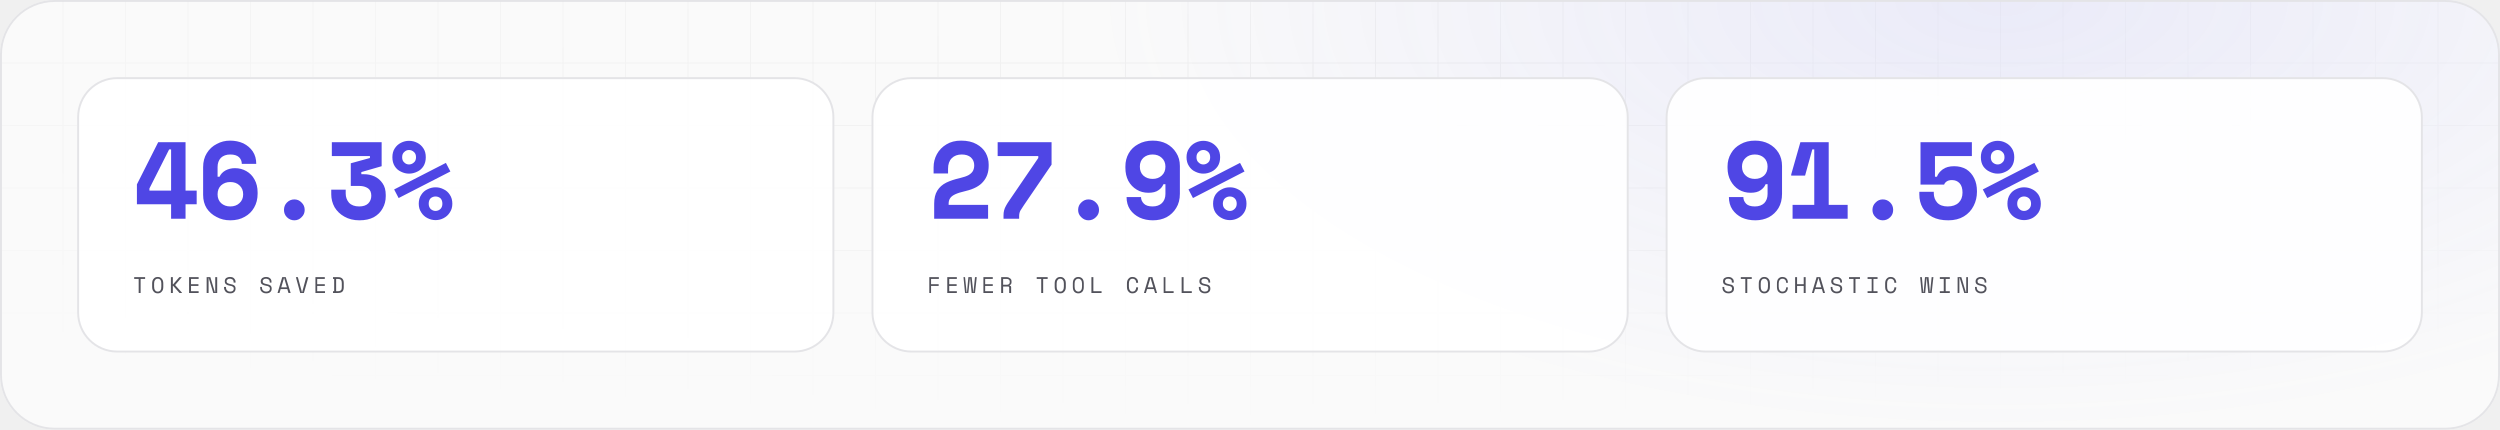
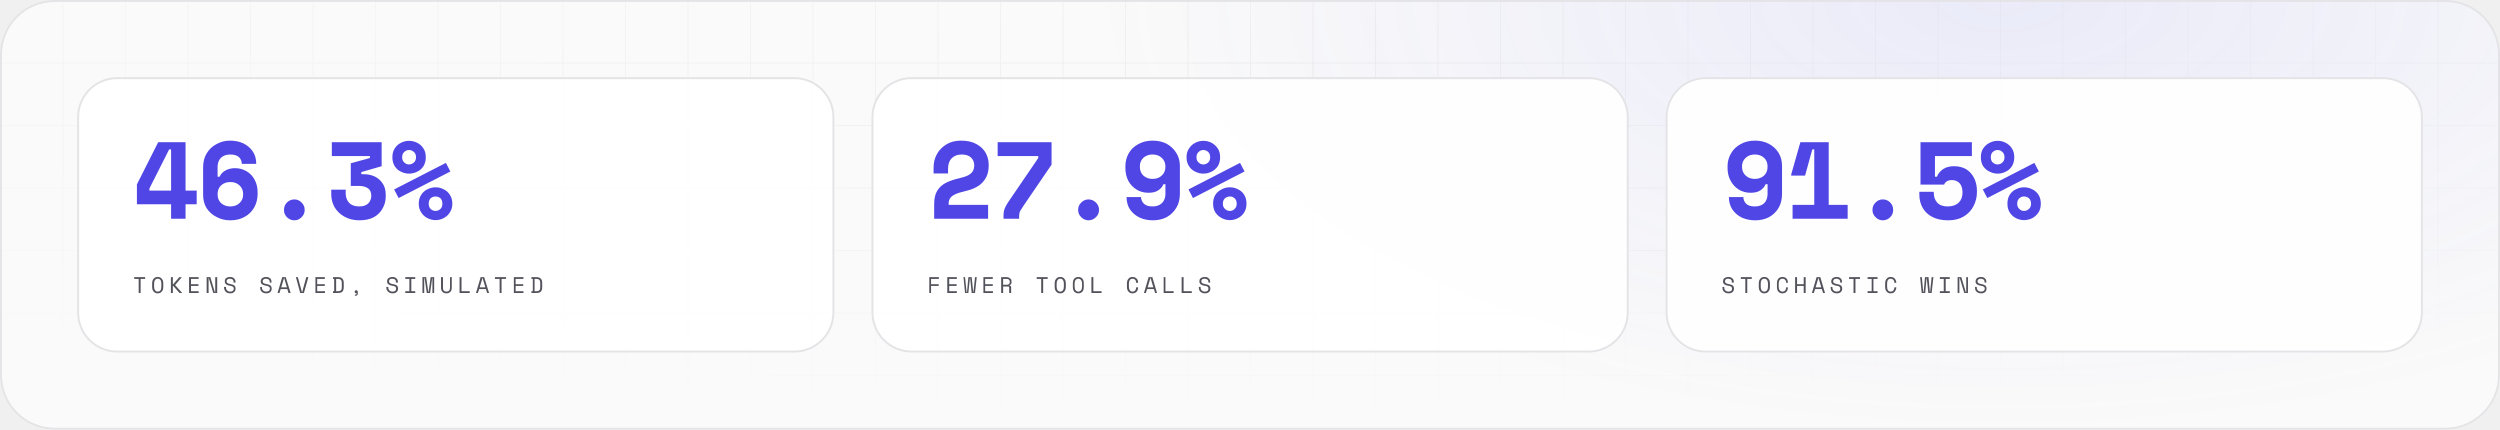
- <svg xmlns="http://www.w3.org/2000/svg" viewBox="0 0 1280 220" width="1280" height="220" role="img" aria-label="46.3% TOKENS SAVED. 27.9% FEWER TOOL CALLS. 91.5% STOCHASTIC WINS">
+ <svg xmlns="http://www.w3.org/2000/svg" viewBox="0 0 1280 220" width="1280" height="220" role="img" aria-label="46.3% TOKENS SAVED, SIMULATED. 27.9% FEWER TOOL CALLS. 91.5% STOCHASTIC WINS">
  <defs>
    <radialGradient id="vmp-bench-l-g">
      <stop offset="0" stop-color="#6366f1" stop-opacity="0.1" />
      <stop offset="1" stop-color="#6366f1" stop-opacity="0" />
    </radialGradient>
    <pattern id="vmp-bench-l-grid" width="32" height="32" patternUnits="userSpaceOnUse">
      <path d="M32 0H0V32" fill="none" stroke="#18181b" stroke-opacity="0.05" stroke-width="1" />
    </pattern>
    <radialGradient id="vmp-bench-l-fade" cx="0.5" cy="0.2" r="0.8">
      <stop offset="0" stop-color="#fff" />
      <stop offset="1" stop-color="#fff" stop-opacity="0" />
    </radialGradient>
    <mask id="vmp-bench-l-m">
      <rect width="1280" height="220" fill="url(#vmp-bench-l-fade)" />
    </mask>
    <clipPath id="vmp-bench-l-clip">
      <rect width="1280" height="220" rx="28" />
    </clipPath>
  </defs>
  <g clip-path="url(#vmp-bench-l-clip)">
    <rect width="1280" height="220" fill="#fafafa" />
    <rect width="1280" height="220" fill="url(#vmp-bench-l-grid)" mask="url(#vmp-bench-l-m)" />
    <ellipse cx="1024" cy="0" rx="461" ry="220" fill="url(#vmp-bench-l-g)" />
  </g>
  <rect x="0.5" y="0.5" width="1279" height="219" rx="27.5" fill="none" stroke="#e4e4e7" />
  <rect x="40.0" y="40" width="386.7" height="140" rx="20" fill="#ffffff" fill-opacity="0.92" stroke="#e4e4e7" />
  <path fill="#4f46e5" d="M87.6 112V104.6H70.1V94.4L81 72.8H95V97.6H100.7V104.6H95V112ZM76.5 97.6H87.6V76.5H86.6L76.5 96.5ZM117.9 112.8Q114 112.8 110.9 111.1Q107.7 109.5 105.8 106.6Q104 103.7 104 99.8V85.6Q104 81.4 105.9 78.4Q107.8 75.3 111 73.7Q114.1 72 117.8 72Q121.5 72 124.6 73.4Q127.6 74.9 129.4 77.5Q131.2 80.2 131.2 83.9H123.8Q123.8 81.9 122.4 80.5Q120.9 79.1 117.9 79.1Q114.9 79.1 113.1 80.8Q111.4 82.6 111.4 85.5V90.5H112.4Q113.3 88.5 115.4 87.3Q117.6 86.1 120.3 86.1Q123.5 86.1 126.1 87.6Q128.8 89.1 130.3 91.9Q131.9 94.7 131.9 98.6V99.2Q131.9 103.2 130.1 106.3Q128.4 109.3 125.3 111Q122.2 112.8 117.9 112.8ZM117.9 105.7Q120.8 105.7 122.6 104Q124.5 102.3 124.5 99.5Q124.5 96.6 122.6 94.9Q120.8 93.2 117.9 93.2Q115.1 93.2 113.2 94.9Q111.4 96.6 111.4 99.5Q111.4 102.3 113.2 104Q115.1 105.7 117.9 105.7ZM150.7 112.8Q148.5 112.8 146.9 111.2Q145.4 109.7 145.4 107.5Q145.4 105.2 146.9 103.7Q148.5 102.1 150.7 102.1Q152.9 102.1 154.4 103.7Q156 105.2 156 107.5Q156 109.7 154.4 111.2Q152.9 112.8 150.7 112.8ZM184 112.8Q179.6 112.8 176.3 110.9Q173.1 109.1 171.3 106.1Q169.6 103 169.6 99.5V97.1H177V99.1Q177 101.8 178.7 103.8Q180.5 105.7 183.9 105.7Q186.9 105.7 188.5 104.2Q190.1 102.6 190.1 100.2Q190.1 97.6 188.4 96.4Q186.6 95.2 184 95.2H179.6V83.6L189.4 80.9V79.9H169.9V72.8H195.4V85.1L185 88.1V89.2H186.4Q189.2 89.2 191.7 90.3Q194.3 91.5 195.9 93.9Q197.5 96.2 197.5 99.8V100.5Q197.5 103.9 195.9 106.7Q194.4 109.5 191.4 111.2Q188.4 112.8 184 112.8ZM209.4 88.9Q207.3 88.9 205.3 87.9Q203.3 87 202.1 85.1Q200.9 83.2 200.9 80.5Q200.9 77.8 202.1 76Q203.3 74.1 205.3 73.1Q207.3 72.1 209.4 72.1Q211.6 72.1 213.6 73.1Q215.6 74.1 216.8 76Q218 77.8 218 80.5Q218 83.2 216.8 85.1Q215.6 87 213.6 87.9Q211.6 88.9 209.4 88.9ZM209.4 84.2Q210.8 84.2 211.9 83.2Q213 82.3 213 80.5Q213 78.7 211.9 77.8Q210.8 76.8 209.4 76.8Q208 76.8 207 77.8Q205.9 78.7 205.9 80.5Q205.9 82.3 207 83.2Q208 84.2 209.4 84.2ZM204.1 101.4 201.8 97 228.3 83.4 230.6 87.8ZM223 112.7Q220.9 112.7 218.9 111.7Q216.9 110.7 215.7 108.8Q214.4 106.9 214.4 104.3Q214.4 101.6 215.7 99.7Q216.9 97.8 218.9 96.9Q220.9 95.9 223 95.9Q225.2 95.9 227.1 96.9Q229.1 97.8 230.3 99.7Q231.6 101.6 231.6 104.3Q231.6 106.9 230.3 108.8Q229.1 110.7 227.1 111.7Q225.2 112.7 223 112.7ZM223 108Q224.4 108 225.5 107Q226.5 106 226.5 104.3Q226.5 102.5 225.5 101.5Q224.4 100.6 223 100.6Q221.6 100.6 220.5 101.5Q219.5 102.5 219.5 104.3Q219.5 106 220.5 107Q221.6 108 223 108Z" />
-   <path fill="#52525b" d="M71 150V142.8H68.7V141.9H74.3V142.8H72V150ZM80.8 150.2Q79.4 150.2 78.7 149.3Q77.9 148.5 77.9 146.9V145.1Q77.9 143.5 78.7 142.7Q79.4 141.8 80.8 141.8Q82.1 141.8 82.8 142.7Q83.6 143.5 83.6 145.1V146.9Q83.6 148.5 82.8 149.3Q82.1 150.2 80.8 150.2ZM80.8 149.3Q81.7 149.3 82.2 148.6Q82.6 148 82.6 146.8V145.1Q82.6 144 82.2 143.4Q81.7 142.7 80.8 142.7Q79.8 142.7 79.4 143.4Q78.9 144 78.9 145.1V146.8Q78.9 148 79.4 148.6Q79.8 149.3 80.8 149.3ZM87.5 150V141.9H88.5V145.5H88.7L91.8 141.9H93V142L89.7 145.9V146L93.2 149.9V150H91.9L88.7 146.4H88.5V150ZM96.8 150V141.9H101.7V142.8H97.8V145.5H101.6V146.4H97.8V149.1H101.7V150ZM105.8 150V141.9H107.7L110 149.6H110.2V141.9H111.2V150H109.2L106.9 142.4H106.8V150ZM117.9 150.2Q116.8 150.2 116.1 149.8Q115.4 149.4 115.1 148.7Q114.7 148.1 114.7 147.2V146.9H115.7V147.1Q115.7 148.2 116.3 148.7Q116.8 149.3 117.9 149.3Q118.8 149.3 119.2 148.9Q119.7 148.5 119.7 147.8V147.7Q119.7 147.1 119.2 146.8Q118.7 146.4 117.7 146.3Q116.5 146.1 115.8 145.6Q115.1 145.1 115.1 144.1V143.9Q115.1 143.3 115.4 142.8Q115.7 142.3 116.3 142.1Q116.9 141.8 117.7 141.8Q118.6 141.8 119.3 142.1Q119.9 142.5 120.2 143Q120.6 143.5 120.6 144.2V144.7H119.6V144.3Q119.6 143.7 119.3 143.4Q119.1 143 118.6 142.9Q118.2 142.7 117.7 142.7Q117.3 142.7 116.9 142.8Q116.5 143 116.3 143.3Q116 143.5 116 144V144Q116 144.7 116.6 145Q117.1 145.3 118.2 145.5Q119.4 145.7 120 146.2Q120.6 146.8 120.6 147.7V147.8Q120.6 148.9 119.9 149.5Q119.2 150.2 117.9 150.2ZM136.3 150.2Q135.3 150.2 134.6 149.8Q133.9 149.4 133.5 148.7Q133.2 148.1 133.2 147.2V146.9H134.1V147.1Q134.1 148.2 134.7 148.7Q135.3 149.3 136.3 149.3Q137.2 149.3 137.7 148.9Q138.2 148.5 138.2 147.8V147.7Q138.2 147.1 137.7 146.8Q137.2 146.4 136.2 146.3Q135 146.1 134.2 145.6Q133.5 145.1 133.5 144.1V143.9Q133.5 143.3 133.9 142.8Q134.2 142.3 134.8 142.1Q135.4 141.8 136.2 141.8Q137.1 141.8 137.7 142.1Q138.4 142.5 138.7 143Q139 143.5 139 144.2V144.7H138.1V144.3Q138.1 143.7 137.8 143.4Q137.6 143 137.1 142.9Q136.7 142.7 136.2 142.7Q135.7 142.7 135.4 142.8Q135 143 134.7 143.3Q134.5 143.5 134.5 144V144Q134.5 144.7 135 145Q135.6 145.3 136.7 145.5Q137.9 145.7 138.5 146.2Q139.1 146.8 139.1 147.7V147.8Q139.1 148.9 138.4 149.5Q137.7 150.2 136.3 150.2ZM142.1 150 144.5 141.9H146.3L148.8 150H147.7L147.1 148H143.7L143.1 150ZM144 147.1H146.9L145.5 142.4H145.4ZM153.7 150 151.5 141.9H152.5L154.6 149.6H154.7L156.8 141.9H157.9L155.6 150ZM161.5 150V141.9H166.3V142.8H162.4V145.5H166.3V146.4H162.4V149.1H166.4V150ZM170.5 150V149.1H171.1V142.8H170.5V141.9H173.1Q174.6 141.9 175.3 142.7Q176 143.4 176 144.9V147Q176 148.6 175.3 149.3Q174.6 150 173.1 150ZM172.1 149.1H173Q173.7 149.1 174.1 148.9Q174.6 148.7 174.8 148.3Q175 147.8 175 146.9V145Q175 144.2 174.8 143.7Q174.6 143.2 174.1 143Q173.7 142.8 173 142.8H172.1Z" />
+   <path fill="#52525b" d="M71 150V142.8H68.7V141.9H74.3V142.8H72V150ZM80.8 150.2Q79.4 150.2 78.7 149.3Q77.9 148.5 77.9 146.9V145.1Q77.9 143.5 78.7 142.7Q79.4 141.8 80.8 141.8Q82.1 141.8 82.8 142.7Q83.6 143.5 83.6 145.1V146.9Q83.6 148.5 82.8 149.3Q82.1 150.2 80.8 150.2ZM80.8 149.3Q81.7 149.3 82.2 148.6Q82.6 148 82.6 146.8V145.1Q82.6 144 82.2 143.4Q81.7 142.7 80.8 142.7Q79.8 142.7 79.4 143.4Q78.9 144 78.9 145.1V146.8Q78.9 148 79.4 148.6Q79.8 149.3 80.8 149.3ZM87.5 150V141.9H88.5V145.5H88.7L91.8 141.9H93V142L89.7 145.9V146L93.2 149.9V150H91.9L88.7 146.4H88.5V150ZM96.8 150V141.9H101.7V142.8H97.8V145.5H101.6V146.4H97.8V149.1H101.7V150ZM105.8 150V141.9H107.7L110 149.6H110.2V141.9H111.2V150H109.2L106.9 142.4H106.8V150ZM117.9 150.2Q116.8 150.2 116.1 149.8Q115.4 149.4 115.1 148.7Q114.7 148.1 114.7 147.2V146.9H115.7V147.1Q115.7 148.2 116.3 148.7Q116.8 149.3 117.9 149.3Q118.8 149.3 119.2 148.9Q119.7 148.5 119.7 147.8V147.7Q119.7 147.1 119.2 146.8Q118.7 146.4 117.7 146.3Q116.5 146.1 115.8 145.6Q115.1 145.1 115.1 144.1V143.9Q115.1 143.3 115.4 142.8Q115.7 142.3 116.3 142.1Q116.9 141.8 117.7 141.8Q118.6 141.8 119.3 142.1Q119.9 142.5 120.2 143Q120.6 143.5 120.6 144.2V144.7H119.6V144.3Q119.6 143.7 119.3 143.4Q119.1 143 118.6 142.9Q118.2 142.7 117.7 142.7Q117.3 142.7 116.9 142.8Q116.5 143 116.3 143.3Q116 143.5 116 144V144Q116 144.7 116.6 145Q117.1 145.3 118.2 145.5Q119.4 145.7 120 146.2Q120.6 146.8 120.6 147.7V147.8Q120.6 148.9 119.9 149.5Q119.2 150.2 117.9 150.2ZM136.3 150.2Q135.3 150.2 134.6 149.8Q133.9 149.4 133.5 148.7Q133.2 148.1 133.2 147.2V146.9H134.1V147.1Q134.1 148.2 134.7 148.7Q135.3 149.3 136.3 149.3Q137.2 149.3 137.7 148.9Q138.2 148.5 138.2 147.8V147.7Q138.2 147.1 137.7 146.8Q137.2 146.4 136.2 146.3Q135 146.1 134.2 145.6Q133.5 145.1 133.5 144.1V143.9Q133.5 143.3 133.9 142.8Q134.2 142.3 134.8 142.1Q135.4 141.8 136.2 141.8Q137.1 141.8 137.7 142.1Q138.4 142.5 138.7 143Q139 143.5 139 144.2V144.7H138.1V144.3Q138.1 143.7 137.8 143.4Q137.6 143 137.1 142.9Q136.7 142.7 136.2 142.7Q135.7 142.7 135.4 142.8Q135 143 134.7 143.3Q134.5 143.5 134.5 144V144Q134.5 144.7 135 145Q135.6 145.3 136.7 145.5Q137.9 145.7 138.5 146.2Q139.1 146.8 139.1 147.7V147.8Q139.1 148.9 138.4 149.5Q137.7 150.2 136.3 150.2ZM142.1 150 144.5 141.9H146.3L148.8 150H147.7L147.1 148H143.7L143.1 150ZM144 147.1H146.9L145.5 142.4H145.4ZM153.7 150 151.5 141.9H152.5L154.6 149.6H154.7L156.8 141.9H157.9L155.6 150ZM161.5 150V141.9H166.3V142.8H162.4V145.5H166.3V146.4H162.4V149.1H166.4V150ZM170.5 150V149.1H171.1V142.8H170.5V141.9H173.1Q174.6 141.9 175.3 142.7Q176 143.4 176 144.9V147Q176 148.6 175.3 149.3Q174.6 150 173.1 150ZM172.1 149.1H173Q173.7 149.1 174.1 148.9Q174.6 148.7 174.8 148.3Q175 147.8 175 146.9V145Q175 144.2 174.8 143.7Q174.6 143.2 174.1 143Q173.7 142.8 173 142.8H172.1ZM181.7 151.4V150.8H182.2Q182.6 150.8 182.6 150.4V150.1Q182.5 150.2 182.4 150.2Q182 150.2 181.8 149.9Q181.6 149.7 181.6 149.4Q181.6 149 181.8 148.8Q182.1 148.6 182.4 148.6Q182.7 148.6 182.9 148.8Q183.2 149 183.2 149.4V150.5Q183.2 150.9 182.9 151.1Q182.7 151.4 182.3 151.4ZM201 150.2Q200 150.2 199.3 149.8Q198.6 149.4 198.2 148.7Q197.8 148.1 197.8 147.2V146.9H198.8V147.1Q198.8 148.2 199.4 148.7Q200 149.3 201 149.3Q201.9 149.3 202.4 148.9Q202.8 148.5 202.8 147.8V147.7Q202.8 147.1 202.4 146.8Q201.9 146.4 200.8 146.3Q199.6 146.1 198.9 145.6Q198.2 145.1 198.2 144.1V143.9Q198.2 143.3 198.5 142.8Q198.9 142.3 199.5 142.1Q200.1 141.8 200.9 141.8Q201.8 141.8 202.4 142.1Q203 142.5 203.4 143Q203.7 143.5 203.7 144.2V144.7H202.7V144.3Q202.7 143.7 202.5 143.4Q202.2 143 201.8 142.9Q201.3 142.7 200.8 142.7Q200.4 142.7 200 142.8Q199.6 143 199.4 143.3Q199.2 143.5 199.2 144V144Q199.2 144.7 199.7 145Q200.2 145.3 201.3 145.5Q202.6 145.7 203.2 146.2Q203.8 146.8 203.8 147.7V147.8Q203.8 148.9 203.1 149.5Q202.4 150.2 201 150.2ZM207.5 150V149.1H209.6V142.8H207.5V141.9H212.6V142.8H210.6V149.1H212.6V150ZM216.3 150V141.9H218.2L219.3 149.6H219.4L220.5 141.9H222.3V150H221.4V142.4H221.3L220.2 150H218.5L217.4 142.4H217.2V150ZM228.6 150.2Q227.3 150.2 226.5 149.4Q225.8 148.7 225.8 147.3V141.9H226.8V147.3Q226.8 148.3 227.2 148.8Q227.7 149.3 228.6 149.3Q229.5 149.3 229.9 148.8Q230.4 148.3 230.4 147.3V141.9H231.3V147.3Q231.3 148.7 230.6 149.4Q229.8 150.2 228.6 150.2ZM235.3 150V141.9H236.3V149.1H240.5V150ZM243.7 150 246.1 141.9H247.9L250.4 150H249.4L248.8 148H245.3L244.7 150ZM245.6 147.1H248.5L247.1 142.4H247ZM255.8 150V142.8H253.4V141.9H259.1V142.8H256.8V150ZM263.1 150V141.9H268V142.8H264V145.5H267.9V146.4H264V149.1H268V150ZM272.1 150V149.1H272.8V142.8H272.1V141.9H274.7Q276.2 141.9 276.9 142.7Q277.6 143.4 277.6 144.9V147Q277.6 148.6 276.9 149.3Q276.2 150 274.7 150ZM273.7 149.1H274.6Q275.3 149.1 275.7 148.9Q276.2 148.7 276.4 148.3Q276.6 147.8 276.6 146.9V145Q276.6 144.2 276.4 143.7Q276.2 143.2 275.7 143Q275.3 142.8 274.6 142.8H273.7Z" />
  <rect x="446.7" y="40" width="386.7" height="140" rx="20" fill="#ffffff" fill-opacity="0.92" stroke="#e4e4e7" />
  <path fill="#4f46e5" d="M478.3 112V104.3Q478.3 100.2 479.9 97.6Q481.5 95 484.5 93.5Q487.4 92.1 491.4 91.2Q494.4 90.5 496 89.6Q497.6 88.6 498.2 87.4Q498.8 86.2 498.8 84.6Q498.8 82.2 497.1 80.6Q495.4 79.1 492.4 79.1Q489.2 79.1 487.3 81Q485.4 82.9 485.4 86.4V88.8H478V85.7Q478 82 479.7 78.9Q481.4 75.8 484.6 73.9Q487.7 72 492.1 72Q496.8 72 500 73.8Q503.1 75.5 504.7 78.3Q506.2 81.1 506.2 84.2V84.9Q506.2 89.8 503.4 93Q500.7 96.3 494.4 97.8Q490.9 98.6 489 99.5Q487.1 100.4 486.4 101.6Q485.7 102.7 485.7 104.3V104.9H505.9V112ZM513.8 112V110.3Q513.8 108.8 514.1 107.7Q514.4 106.5 515.1 105.3Q515.8 104 517 102.3L531.6 80.9V79.9H510.8V72.8H538.4V84.3L524.2 105.1Q523.1 106.7 522.4 107.9Q521.8 109.1 521.8 110.7V112ZM557.3 112.8Q555.2 112.8 553.6 111.2Q552 109.7 552 107.5Q552 105.2 553.6 103.7Q555.2 102.1 557.3 102.1Q559.5 102.1 561.1 103.7Q562.7 105.2 562.7 107.5Q562.7 109.7 561.1 111.2Q559.5 112.8 557.3 112.8ZM590.3 112.8Q586.5 112.8 583.5 111.4Q580.4 109.9 578.6 107.3Q576.8 104.6 576.8 100.9H584.2Q584.2 102.8 585.7 104.3Q587.1 105.7 590.1 105.7Q593.1 105.7 594.9 104Q596.7 102.2 596.7 99.3V94.3H595.7Q594.9 96.2 593.1 97.4Q591.3 98.7 588 98.7Q584.6 98.7 582 97.1Q579.3 95.5 577.7 92.6Q576.2 89.7 576.2 85.9V85.2Q576.2 81.5 577.9 78.5Q579.6 75.5 582.8 73.8Q586 72 590.2 72Q594.2 72 597.3 73.6Q600.4 75.3 602.2 78.2Q604.1 81.1 604.1 85V99.2Q604.1 103.5 602.2 106.5Q600.4 109.5 597.3 111.2Q594.2 112.8 590.3 112.8ZM590.1 91.6Q593 91.6 594.8 89.9Q596.7 88.2 596.7 85.3Q596.7 82.5 594.8 80.8Q593 79.1 590.1 79.1Q587.3 79.1 585.4 80.8Q583.6 82.5 583.6 85.3Q583.6 88.2 585.4 89.9Q587.3 91.6 590.1 91.6ZM616.1 88.9Q614 88.9 612 87.9Q610 87 608.8 85.1Q607.5 83.2 607.5 80.5Q607.5 77.8 608.8 76Q610 74.1 612 73.1Q614 72.1 616.1 72.1Q618.3 72.1 620.3 73.1Q622.2 74.1 623.5 76Q624.7 77.8 624.7 80.5Q624.7 83.2 623.5 85.1Q622.2 87 620.3 87.9Q618.3 88.9 616.1 88.9ZM616.1 84.2Q617.5 84.2 618.6 83.2Q619.6 82.3 619.6 80.5Q619.6 78.7 618.6 77.8Q617.5 76.8 616.1 76.8Q614.7 76.8 613.7 77.8Q612.6 78.7 612.6 80.5Q612.6 82.3 613.7 83.2Q614.7 84.2 616.1 84.2ZM610.8 101.4 608.5 97 634.9 83.4 637.2 87.8ZM629.7 112.7Q627.5 112.7 625.6 111.7Q623.6 110.7 622.3 108.8Q621.1 106.9 621.1 104.3Q621.1 101.6 622.3 99.7Q623.6 97.8 625.6 96.9Q627.5 95.9 629.7 95.9Q631.9 95.9 633.8 96.9Q635.8 97.8 637 99.7Q638.2 101.6 638.2 104.3Q638.2 106.9 637 108.8Q635.8 110.7 633.8 111.7Q631.9 112.7 629.7 112.7ZM629.7 108Q631.1 108 632.1 107Q633.2 106 633.2 104.3Q633.2 102.5 632.1 101.5Q631.1 100.6 629.7 100.6Q628.3 100.6 627.2 101.5Q626.1 102.5 626.1 104.3Q626.1 106 627.2 107Q628.3 108 629.7 108Z" />
  <path fill="#52525b" d="M475.8 150V141.9H480.7V142.8H476.7V145.5H480.6V146.4H476.7V150ZM485 150V141.9H489.9V142.8H486V145.5H489.8V146.4H486V149.1H489.9V150ZM494.1 150 493.3 141.9H494.1L494.9 149.6H495.1L495.8 141.9H497.5L498.3 149.6H498.4L499.2 141.9H500.1L499.2 150H497.5L496.7 142.4H496.6L495.8 150ZM503.5 150V141.9H508.3V142.8H504.4V145.5H508.3V146.4H504.4V149.1H508.4V150ZM512.6 150V141.9H515.5Q516.3 141.9 516.8 142.3Q517.4 142.6 517.7 143.1Q517.9 143.5 517.9 144.1V144.5Q517.9 144.9 517.7 145.4Q517.4 145.8 516.9 146.1V146.2Q517.3 146.3 517.5 146.5Q517.7 146.7 517.7 147.1V150H516.7V147.3Q516.7 147 516.6 146.8Q516.4 146.7 516.1 146.7H513.6V150ZM513.6 145.8H515.4Q517 145.8 517 144.4V144.2Q517 143.6 516.6 143.2Q516.2 142.8 515.4 142.8H513.6ZM533.1 150V142.8H530.8V141.9H536.4V142.8H534.1V150ZM542.9 150.2Q541.5 150.2 540.8 149.3Q540 148.5 540 146.9V145.1Q540 143.5 540.8 142.7Q541.5 141.8 542.9 141.8Q544.2 141.8 544.9 142.7Q545.7 143.5 545.7 145.1V146.9Q545.7 148.5 544.9 149.3Q544.2 150.2 542.9 150.2ZM542.9 149.3Q543.8 149.3 544.2 148.6Q544.7 148 544.7 146.8V145.1Q544.7 144 544.2 143.4Q543.8 142.7 542.9 142.7Q541.9 142.7 541.5 143.4Q541 144 541 145.1V146.8Q541 148 541.5 148.6Q541.9 149.3 542.9 149.3ZM552.1 150.2Q550.8 150.2 550 149.3Q549.3 148.5 549.3 146.9V145.1Q549.3 143.5 550 142.7Q550.8 141.8 552.1 141.8Q553.4 141.8 554.2 142.7Q554.9 143.5 554.9 145.1V146.9Q554.9 148.5 554.2 149.3Q553.4 150.2 552.1 150.2ZM552.1 149.3Q553 149.3 553.5 148.6Q554 148 554 146.8V145.1Q554 144 553.5 143.4Q553 142.7 552.1 142.7Q551.2 142.7 550.7 143.4Q550.2 144 550.2 145.1V146.8Q550.2 148 550.7 148.6Q551.2 149.3 552.1 149.3ZM558.8 150V141.9H559.8V149.1H564V150ZM579.8 150.2Q578.5 150.2 577.8 149.3Q577 148.5 577 146.9V145.1Q577 143.5 577.8 142.7Q578.5 141.8 579.8 141.8Q580.8 141.8 581.4 142.2Q582 142.6 582.4 143.2Q582.7 143.9 582.7 144.7V144.8H581.7V144.7Q581.7 144.2 581.5 143.7Q581.3 143.3 580.9 143Q580.5 142.7 579.8 142.7Q578.9 142.7 578.5 143.4Q578 144 578 145.1V146.8Q578 148 578.5 148.6Q578.9 149.3 579.8 149.3Q580.5 149.3 580.9 149Q581.3 148.7 581.5 148.2Q581.7 147.8 581.7 147.2V147.1H582.7V147.2Q582.7 148.1 582.4 148.7Q582 149.4 581.4 149.8Q580.8 150.2 579.8 150.2ZM585.7 150 588.1 141.9H590L592.4 150H591.4L590.8 148H587.3L586.7 150ZM587.6 147.1H590.5L589.1 142.4H589ZM595.8 150V141.9H596.7V149.1H600.9V150ZM605 150V141.9H606V149.1H610.2V150ZM616.9 150.2Q615.9 150.2 615.2 149.8Q614.5 149.4 614.1 148.7Q613.8 148.1 613.8 147.2V146.9H614.7V147.1Q614.7 148.2 615.3 148.7Q615.9 149.3 616.9 149.3Q617.8 149.3 618.3 148.9Q618.7 148.5 618.7 147.8V147.7Q618.7 147.1 618.3 146.8Q617.8 146.4 616.7 146.3Q615.5 146.1 614.8 145.6Q614.1 145.1 614.1 144.1V143.9Q614.1 143.3 614.4 142.8Q614.8 142.3 615.4 142.1Q616 141.8 616.8 141.8Q617.7 141.8 618.3 142.1Q618.9 142.5 619.3 143Q619.6 143.5 619.6 144.2V144.7H618.7V144.3Q618.7 143.7 618.4 143.4Q618.1 143 617.7 142.9Q617.3 142.7 616.7 142.7Q616.3 142.7 615.9 142.8Q615.5 143 615.3 143.3Q615.1 143.5 615.1 144V144Q615.1 144.7 615.6 145Q616.1 145.3 617.2 145.5Q618.5 145.7 619.1 146.2Q619.7 146.8 619.7 147.7V147.8Q619.7 148.9 619 149.5Q618.3 150.2 616.9 150.2Z" />
  <rect x="853.3" y="40" width="386.7" height="140" rx="20" fill="#ffffff" fill-opacity="0.92" stroke="#e4e4e7" />
  <path fill="#4f46e5" d="M898.7 112.8Q894.9 112.8 891.8 111.4Q888.8 109.9 887 107.3Q885.2 104.6 885.2 100.9H892.6Q892.6 102.8 894 104.3Q895.4 105.7 898.5 105.7Q901.5 105.7 903.3 104Q905 102.2 905 99.3V94.3H904Q903.2 96.2 901.4 97.4Q899.6 98.7 896.3 98.7Q893 98.7 890.3 97.1Q887.7 95.5 886.1 92.6Q884.5 89.7 884.5 85.9V85.2Q884.5 81.5 886.3 78.5Q888 75.5 891.2 73.8Q894.3 72 898.6 72Q902.5 72 905.6 73.6Q908.8 75.3 910.6 78.2Q912.4 81.1 912.4 85V99.2Q912.4 103.5 910.6 106.5Q908.8 109.5 905.7 111.2Q902.6 112.8 898.7 112.8ZM898.5 91.6Q901.3 91.6 903.2 89.9Q905 88.2 905 85.3Q905 82.5 903.2 80.8Q901.3 79.1 898.5 79.1Q895.6 79.1 893.8 80.8Q891.9 82.5 891.9 85.3Q891.9 88.2 893.8 89.9Q895.6 91.6 898.5 91.6ZM917.8 112V104.9H928.9V76.5H927.9L924.2 89.9H917.1V89.3L921.8 72.8H936.3V104.9H946V112ZM964 112.8Q961.8 112.8 960.3 111.2Q958.7 109.7 958.7 107.5Q958.7 105.2 960.3 103.7Q961.8 102.1 964 102.1Q966.2 102.1 967.8 103.7Q969.3 105.2 969.3 107.5Q969.3 109.7 967.8 111.2Q966.2 112.8 964 112.8ZM997.5 112.8Q992.7 112.8 989.4 111.1Q986.1 109.4 984.4 106.4Q982.7 103.4 982.7 99.6V98.2H990.1V98.9Q990.1 101.8 991.9 103.8Q993.7 105.7 997.2 105.7Q1000.8 105.7 1002.8 103.8Q1004.8 101.9 1004.8 98.6Q1004.8 95.4 1003.3 93.8Q1001.8 92.2 999.4 92.2Q997.7 92.2 996.7 92.9Q995.7 93.6 995.4 94.5H983.3V72.8H1009.6V79.9H990.7V90.5H991.7Q992.5 88.3 994.7 86.7Q996.9 85.1 1000.5 85.1Q1004.1 85.1 1006.8 86.7Q1009.4 88.4 1010.8 91.3Q1012.2 94.1 1012.2 97.9V98.2Q1012.2 102.1 1010.5 105.4Q1008.8 108.8 1005.5 110.8Q1002.2 112.8 997.5 112.8ZM1022.8 88.9Q1020.7 88.9 1018.7 87.9Q1016.7 87 1015.4 85.1Q1014.2 83.2 1014.2 80.5Q1014.2 77.8 1015.4 76Q1016.7 74.1 1018.7 73.1Q1020.7 72.1 1022.8 72.1Q1025 72.1 1026.9 73.1Q1028.9 74.1 1030.1 76Q1031.3 77.8 1031.3 80.5Q1031.3 83.2 1030.1 85.1Q1028.9 87 1026.9 87.9Q1025 88.9 1022.8 88.9ZM1022.8 84.2Q1024.2 84.2 1025.2 83.2Q1026.3 82.3 1026.3 80.5Q1026.3 78.7 1025.2 77.8Q1024.2 76.8 1022.8 76.8Q1021.4 76.8 1020.3 77.8Q1019.3 78.7 1019.3 80.5Q1019.3 82.3 1020.3 83.2Q1021.4 84.2 1022.8 84.2ZM1017.5 101.4 1015.2 97 1041.6 83.4 1043.9 87.8ZM1036.3 112.7Q1034.2 112.7 1032.2 111.7Q1030.2 110.7 1029 108.8Q1027.8 106.9 1027.8 104.3Q1027.8 101.6 1029 99.7Q1030.2 97.8 1032.2 96.9Q1034.2 95.9 1036.3 95.9Q1038.5 95.9 1040.5 96.9Q1042.4 97.8 1043.7 99.7Q1044.9 101.6 1044.9 104.3Q1044.9 106.9 1043.7 108.8Q1042.4 110.7 1040.5 111.7Q1038.5 112.7 1036.3 112.7ZM1036.3 108Q1037.7 108 1038.8 107Q1039.9 106 1039.9 104.3Q1039.9 102.5 1038.8 101.5Q1037.7 100.6 1036.3 100.6Q1034.9 100.6 1033.9 101.5Q1032.8 102.5 1032.8 104.3Q1032.8 106 1033.9 107Q1034.9 108 1036.3 108Z" />
  <path fill="#52525b" d="M885 150.2Q884 150.2 883.3 149.8Q882.6 149.4 882.2 148.7Q881.9 148.1 881.9 147.2V146.9H882.8V147.1Q882.8 148.2 883.4 148.7Q884 149.3 885 149.3Q885.9 149.3 886.4 148.9Q886.8 148.5 886.8 147.8V147.7Q886.8 147.1 886.4 146.8Q885.9 146.4 884.8 146.3Q883.6 146.1 882.9 145.6Q882.2 145.1 882.2 144.1V143.9Q882.2 143.3 882.5 142.8Q882.9 142.3 883.5 142.1Q884.1 141.8 884.9 141.8Q885.8 141.8 886.4 142.1Q887 142.5 887.4 143Q887.7 143.5 887.7 144.2V144.7H886.7V144.3Q886.7 143.7 886.5 143.4Q886.2 143 885.8 142.9Q885.3 142.7 884.8 142.7Q884.4 142.7 884 142.8Q883.6 143 883.4 143.3Q883.2 143.5 883.2 144V144Q883.2 144.7 883.7 145Q884.2 145.3 885.3 145.5Q886.6 145.7 887.2 146.2Q887.8 146.8 887.8 147.7V147.8Q887.8 148.9 887.1 149.5Q886.4 150.2 885 150.2ZM893.6 150V142.8H891.3V141.9H896.9V142.8H894.6V150ZM903.3 150.2Q902 150.2 901.3 149.3Q900.5 148.5 900.5 146.9V145.1Q900.5 143.5 901.3 142.7Q902 141.8 903.3 141.8Q904.7 141.8 905.4 142.7Q906.2 143.5 906.2 145.1V146.9Q906.2 148.5 905.4 149.3Q904.7 150.2 903.3 150.2ZM903.3 149.3Q904.3 149.3 904.7 148.6Q905.2 148 905.2 146.8V145.1Q905.2 144 904.7 143.4Q904.3 142.7 903.3 142.7Q902.4 142.7 901.9 143.4Q901.5 144 901.5 145.1V146.8Q901.5 148 901.9 148.6Q902.4 149.3 903.3 149.3ZM912.6 150.2Q911.3 150.2 910.5 149.3Q909.8 148.5 909.8 146.9V145.1Q909.8 143.5 910.5 142.7Q911.3 141.8 912.6 141.8Q913.5 141.8 914.2 142.2Q914.8 142.6 915.1 143.2Q915.4 143.9 915.4 144.7V144.8H914.5V144.7Q914.5 144.2 914.3 143.7Q914.1 143.3 913.7 143Q913.3 142.7 912.6 142.7Q911.7 142.7 911.2 143.4Q910.7 144 910.7 145.1V146.8Q910.7 148 911.2 148.6Q911.7 149.3 912.6 149.3Q913.3 149.3 913.7 149Q914.1 148.7 914.3 148.2Q914.5 147.8 914.5 147.2V147.1H915.4V147.2Q915.4 148.1 915.1 148.7Q914.8 149.4 914.2 149.8Q913.5 150.2 912.6 150.2ZM919.1 150V141.9H920.1V145.5H923.5V141.9H924.5V150H923.5V146.4H920.1V150ZM927.7 150 930.1 141.9H932L934.4 150H933.4L932.8 148H929.3L928.7 150ZM929.6 147.1H932.5L931.1 142.4H931ZM940.4 150.2Q939.4 150.2 938.7 149.8Q938 149.4 937.6 148.7Q937.3 148.1 937.3 147.2V146.9H938.2V147.1Q938.2 148.2 938.8 148.7Q939.4 149.3 940.4 149.3Q941.3 149.3 941.8 148.9Q942.2 148.5 942.2 147.8V147.7Q942.2 147.1 941.8 146.8Q941.3 146.4 940.3 146.3Q939.1 146.1 938.3 145.6Q937.6 145.1 937.6 144.1V143.9Q937.6 143.3 938 142.8Q938.3 142.3 938.9 142.1Q939.5 141.8 940.3 141.8Q941.2 141.8 941.8 142.1Q942.5 142.5 942.8 143Q943.1 143.5 943.1 144.2V144.7H942.2V144.3Q942.2 143.7 941.9 143.4Q941.6 143 941.2 142.9Q940.8 142.7 940.3 142.7Q939.8 142.7 939.4 142.8Q939.1 143 938.8 143.3Q938.6 143.5 938.6 144V144Q938.6 144.7 939.1 145Q939.7 145.3 940.8 145.5Q942 145.7 942.6 146.2Q943.2 146.8 943.2 147.7V147.8Q943.2 148.9 942.5 149.5Q941.8 150.2 940.4 150.2ZM949 150V142.8H946.7V141.9H952.3V142.8H950V150ZM956.2 150V149.1H958.3V142.8H956.2V141.9H961.3V142.8H959.2V149.1H961.3V150ZM968 150.2Q966.7 150.2 966 149.3Q965.2 148.5 965.2 146.9V145.1Q965.2 143.5 966 142.7Q966.7 141.8 968 141.8Q969 141.8 969.6 142.2Q970.2 142.6 970.5 143.2Q970.9 143.9 970.9 144.7V144.8H969.9V144.7Q969.9 144.2 969.7 143.7Q969.5 143.3 969.1 143Q968.7 142.7 968 142.7Q967.1 142.7 966.6 143.4Q966.2 144 966.2 145.1V146.8Q966.2 148 966.6 148.6Q967.1 149.3 968 149.3Q968.7 149.3 969.1 149Q969.5 148.7 969.7 148.2Q969.9 147.8 969.9 147.2V147.1H970.9V147.2Q970.9 148.1 970.5 148.7Q970.2 149.4 969.6 149.8Q969 150.2 968 150.2ZM983.9 150 983.1 141.9H984L984.7 149.6H984.9L985.6 141.9H987.4L988.1 149.6H988.2L989 141.9H989.9L989 150H987.3L986.5 142.4H986.4L985.7 150ZM993.2 150V149.1H995.2V142.8H993.2V141.9H998.3V142.8H996.2V149.1H998.3V150ZM1002.3 150V141.9H1004.2L1006.5 149.6H1006.7V141.9H1007.6V150H1005.7L1003.4 142.4H1003.2V150ZM1014.3 150.2Q1013.3 150.2 1012.6 149.8Q1011.9 149.4 1011.5 148.7Q1011.2 148.1 1011.2 147.2V146.9H1012.1V147.1Q1012.1 148.2 1012.7 148.7Q1013.3 149.3 1014.3 149.3Q1015.2 149.3 1015.7 148.9Q1016.2 148.5 1016.2 147.8V147.7Q1016.2 147.1 1015.7 146.8Q1015.2 146.4 1014.2 146.3Q1013 146.1 1012.2 145.6Q1011.5 145.1 1011.5 144.1V143.9Q1011.5 143.3 1011.9 142.8Q1012.2 142.3 1012.8 142.1Q1013.4 141.8 1014.2 141.8Q1015.1 141.8 1015.7 142.1Q1016.4 142.5 1016.7 143Q1017 143.5 1017 144.2V144.7H1016.1V144.3Q1016.1 143.7 1015.8 143.4Q1015.6 143 1015.1 142.9Q1014.7 142.7 1014.2 142.7Q1013.7 142.7 1013.4 142.8Q1013 143 1012.7 143.3Q1012.5 143.5 1012.5 144V144Q1012.5 144.7 1013 145Q1013.6 145.3 1014.7 145.5Q1015.9 145.7 1016.5 146.2Q1017.1 146.8 1017.1 147.7V147.8Q1017.1 148.9 1016.4 149.5Q1015.7 150.2 1014.3 150.2Z" />
</svg>
